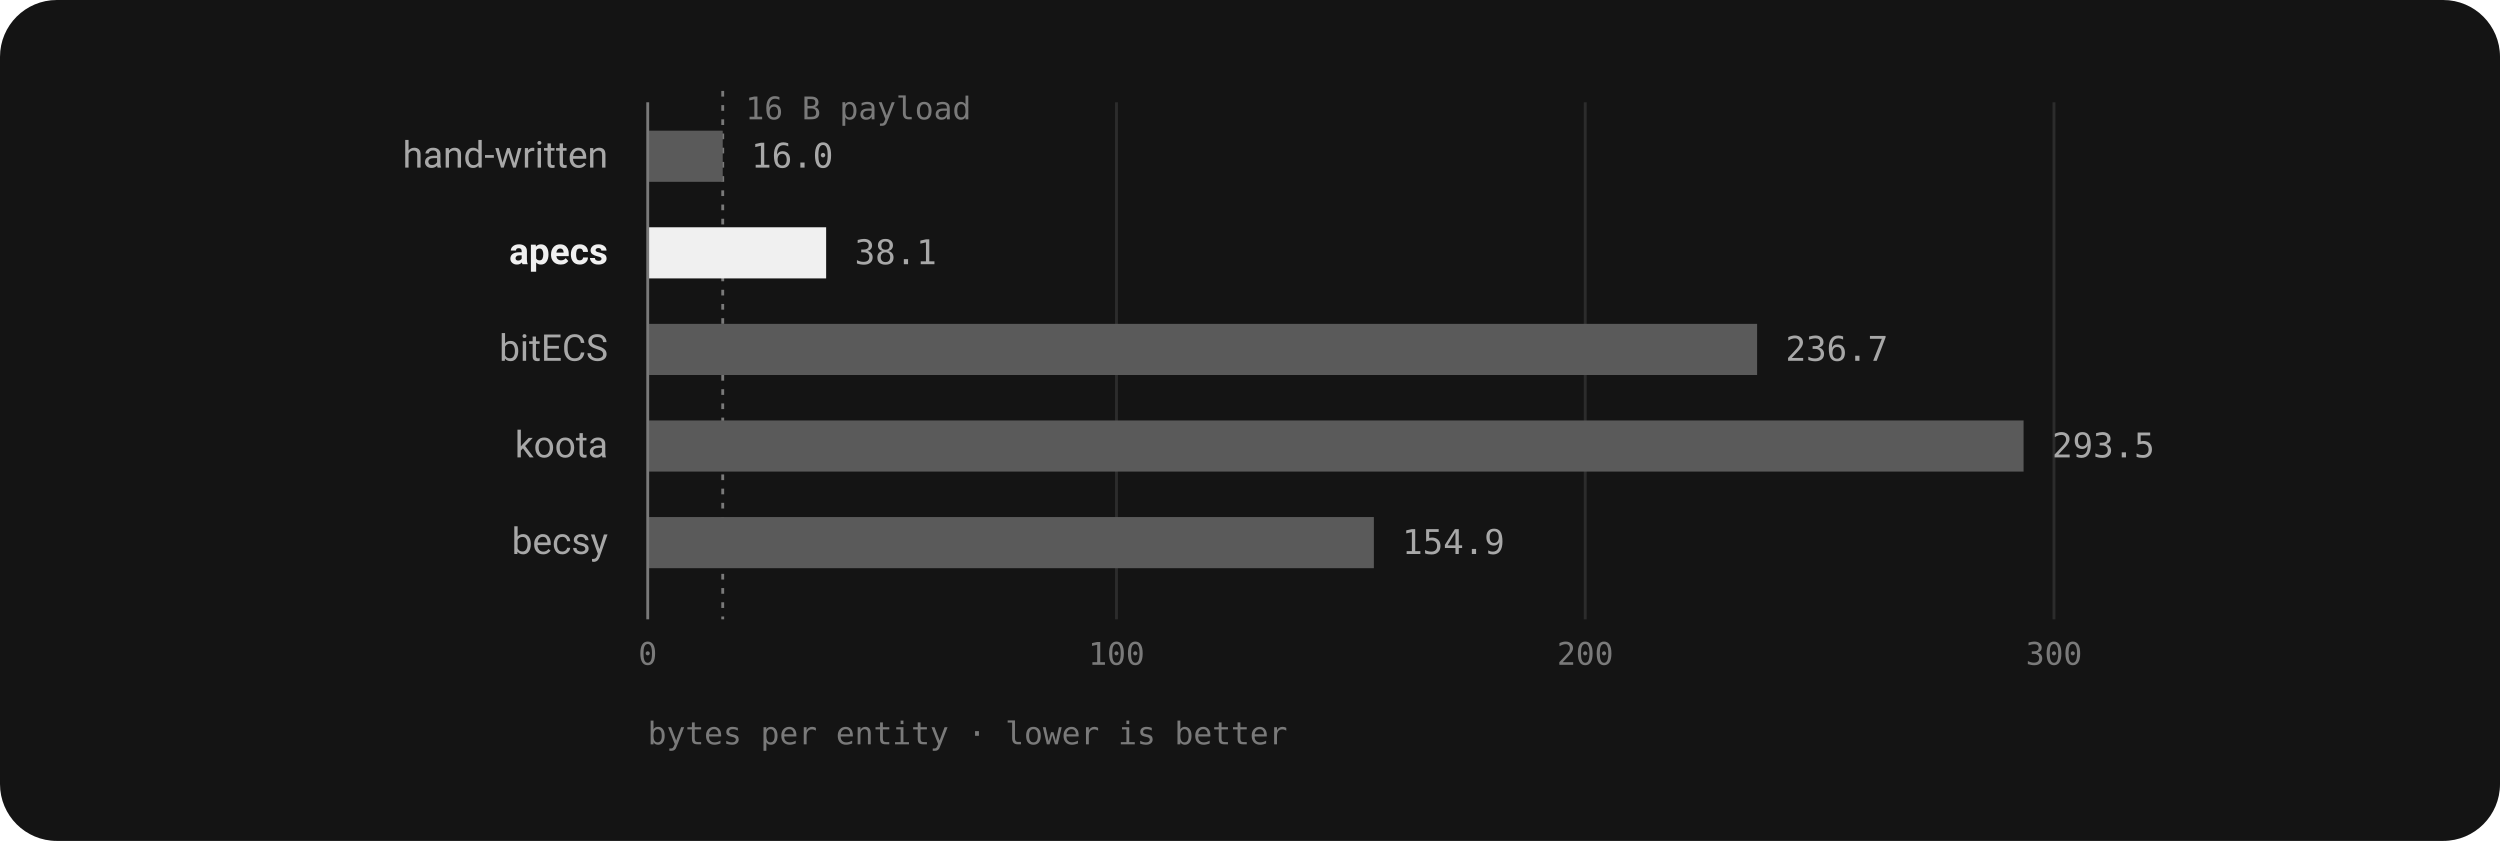
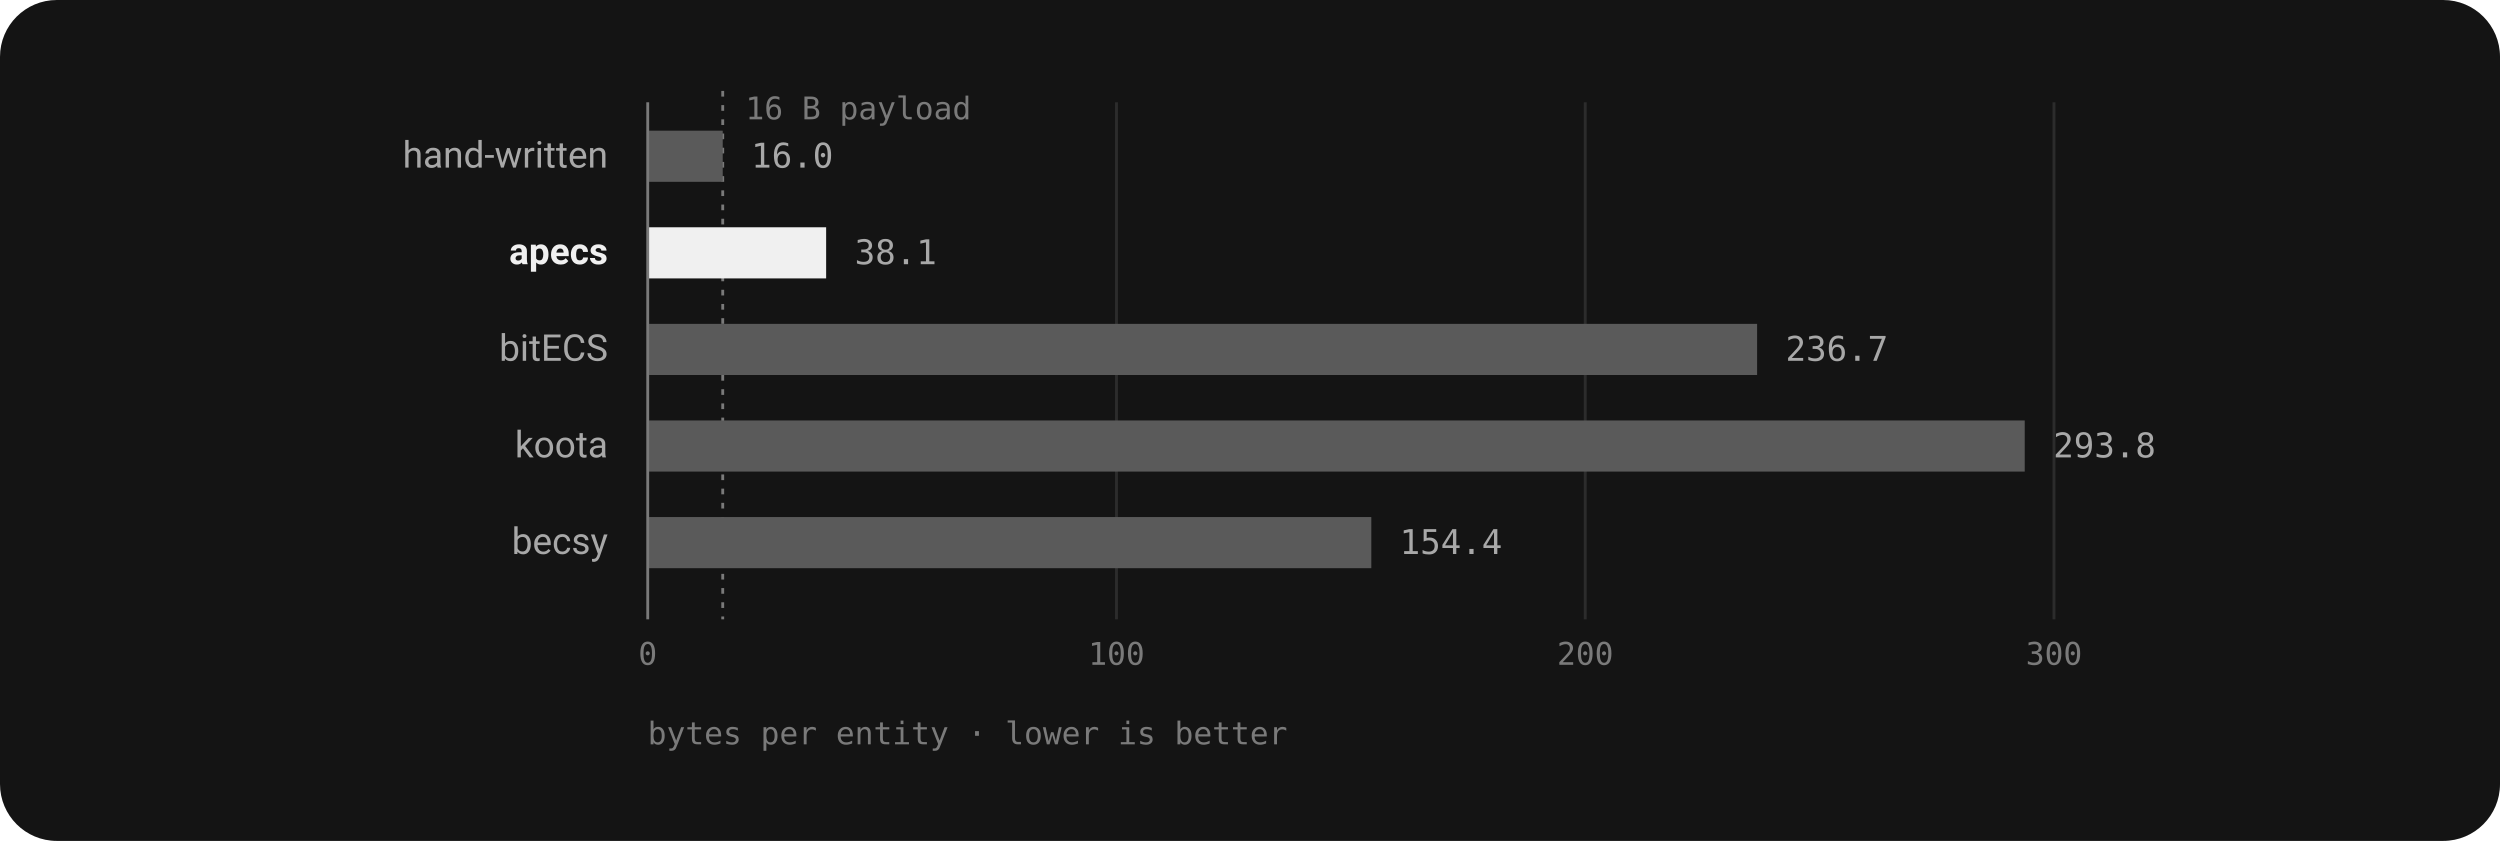
<svg xmlns="http://www.w3.org/2000/svg" viewBox="0 0 880 296" width="880" height="296" role="img" aria-label="Bytes per entity">
  <style>
    svg { font-family: ui-sans-serif, system-ui, -apple-system, 'Segoe UI', Roboto, sans-serif; }
    text { font-family: ui-monospace, SFMono-Regular, Menlo, Consolas, monospace; font-size: 12px; font-variant-numeric: tabular-nums; fill: #a8a8a8; }
    .row-label, .col-label { font-family: ui-sans-serif, system-ui, -apple-system, 'Segoe UI', Roboto, sans-serif; font-size: 13px; fill: #a8a8a8; }
    .row-label.is-strong, .col-label.is-strong { fill: #f0f0f0; font-weight: 600; }
    .value { fill: #a8a8a8; }
    .value.on-dark { fill: #0a0a0a; font-weight: 500; }
    .cell { font-size: 11.5px; }
    .tick { fill: #7a7a7a; font-size: 11px; }
    .foot { fill: #7a7a7a; font-size: 11px; }
    .grid { stroke: #2c2c2c; stroke-width: 1; }
    .axis-line { stroke: #7a7a7a; stroke-width: 1; }
    .ref { stroke: #7a7a7a; stroke-width: 1; stroke-dasharray: 2 3; }
    .link { stroke: #5a5a5a; stroke-width: 2; }
    .bar { fill: #5a5a5a; }
    .bar.is-strong { fill: #f0f0f0; }
    .dot { fill: #5a5a5a; stroke: #141414; stroke-width: 2; }
    .dot.is-strong { fill: #f0f0f0; }
    .dot.hollow { fill: #141414; stroke: #5a5a5a; }
    .dot.hollow.is-strong { stroke: #f0f0f0; }
    .win { fill: none; stroke: #3aa0ff; stroke-width: 2.5; }
  </style>
  <rect width="880" height="296" rx="20" fill="#141414" />
  <g transform="translate(28,28)">
    <line class="grid" x1="365" y1="8" x2="365" y2="190" />
    <text class="tick" x="365" y="206" text-anchor="middle">100</text>
    <line class="grid" x1="530" y1="8" x2="530" y2="190" />
    <text class="tick" x="530" y="206" text-anchor="middle">200</text>
    <line class="grid" x1="695" y1="8" x2="695" y2="190" />
    <text class="tick" x="695" y="206" text-anchor="middle">300</text>
    <line class="ref" x1="226.4" y1="4" x2="226.4" y2="190" />
    <text class="tick" x="234.4" y="14" text-anchor="start">16 B payload</text>
    <text class="row-label" x="186" y="31" text-anchor="end">hand-written</text>
    <rect class="bar" x="200" y="18" width="26.4" height="18" />
    <text class="value" x="236.417" y="31" text-anchor="start">16.0</text>
    <text class="row-label is-strong" x="186" y="65" text-anchor="end">apecs</text>
    <rect class="bar is-strong" x="200" y="52" width="62.8" height="18" />
-     <text class="value" x="272.844" y="65" text-anchor="start">38.1</text>
+     <text class="value" x="272.848" y="65" text-anchor="start">38.1</text>
    <text class="row-label" x="186" y="99" text-anchor="end">bitECS</text>
    <rect class="bar" x="200" y="86" width="390.5" height="18" />
-     <text class="value" x="600.509" y="99" text-anchor="start">236.7</text>
+     <text class="value" x="600.512" y="99" text-anchor="start">236.7</text>
    <text class="row-label" x="186" y="133" text-anchor="end">koota</text>
-     <rect class="bar" x="200" y="120" width="484.3" height="18" />
-     <text class="value" x="694.323" y="133" text-anchor="start">293.5</text>
+     <rect class="bar" x="200" y="120" width="484.7" height="18" />
+     <text class="value" x="694.737" y="133" text-anchor="start">293.8</text>
    <text class="row-label" x="186" y="167" text-anchor="end">becsy</text>
-     <rect class="bar" x="200" y="154" width="255.6" height="18" />
-     <text class="value" x="465.56" y="167" text-anchor="start">154.9</text>
+     <rect class="bar" x="200" y="154" width="254.7" height="18" />
+     <text class="value" x="464.68" y="167" text-anchor="start">154.4</text>
    <line class="axis-line" x1="200" y1="8" x2="200" y2="190" />
    <text class="tick" x="200" y="206" text-anchor="middle">0</text>
    <text class="foot" x="200" y="234">bytes per entity · lower is better</text>
  </g>
</svg>
